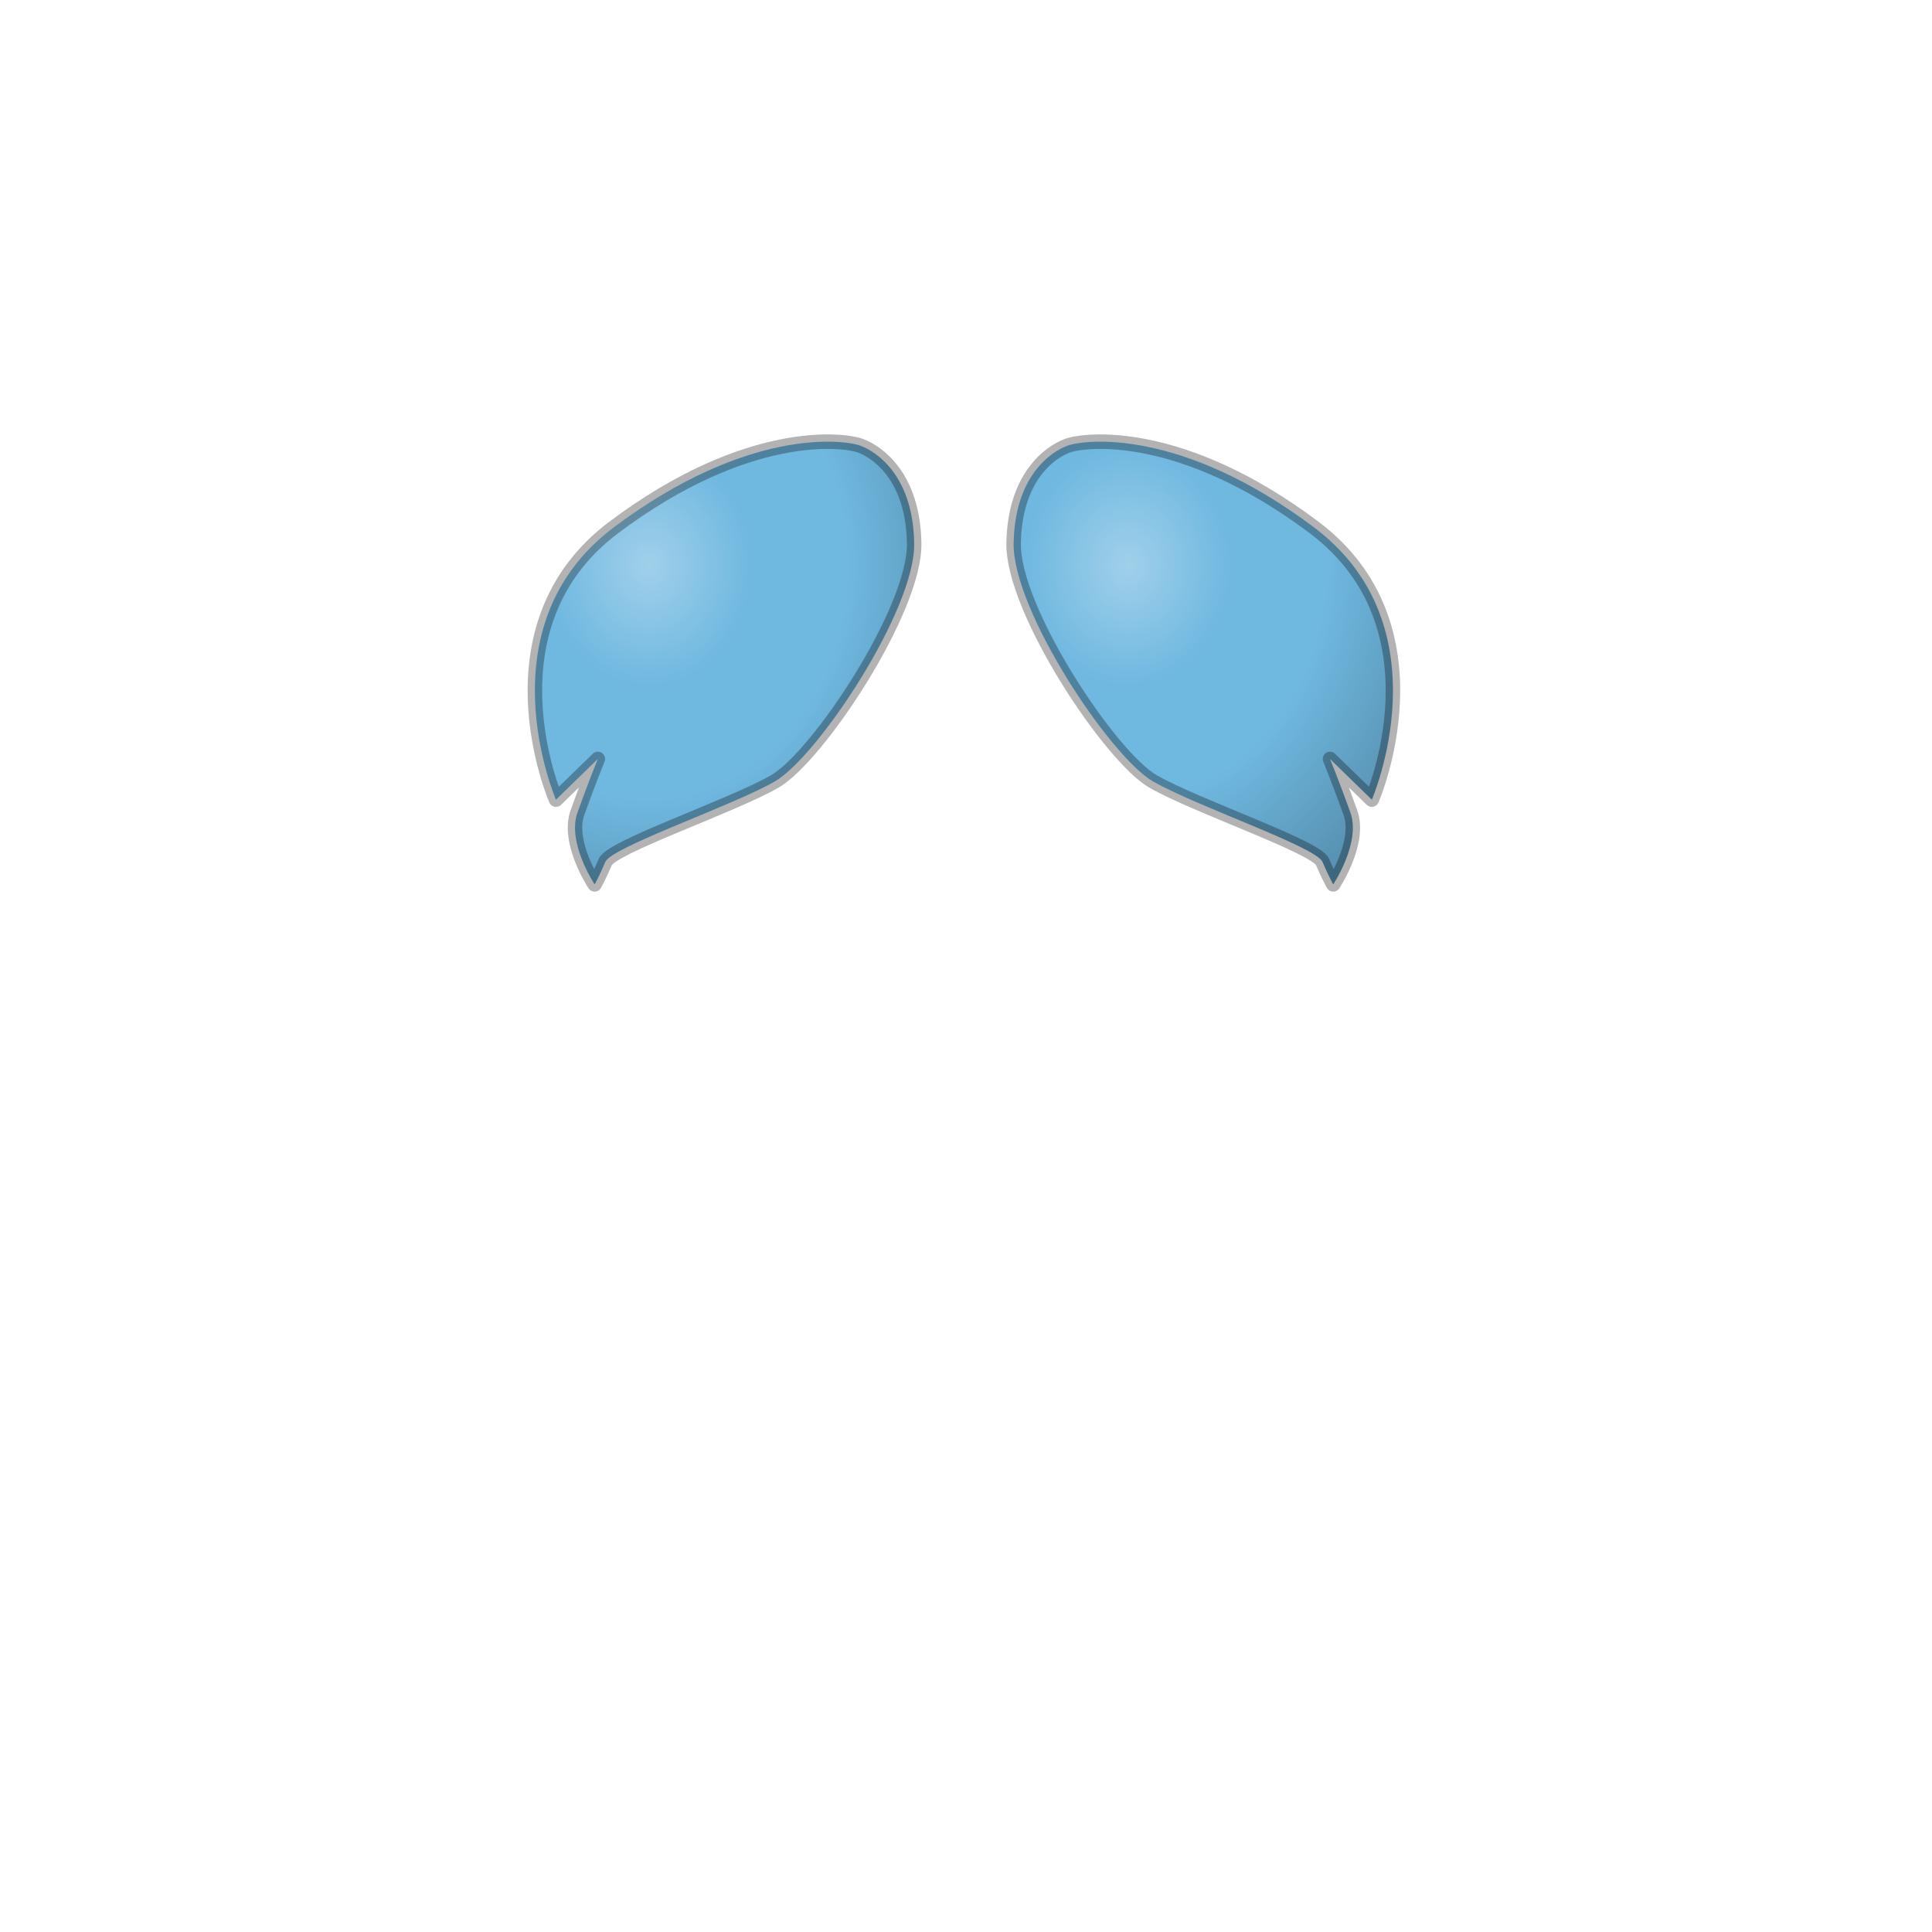
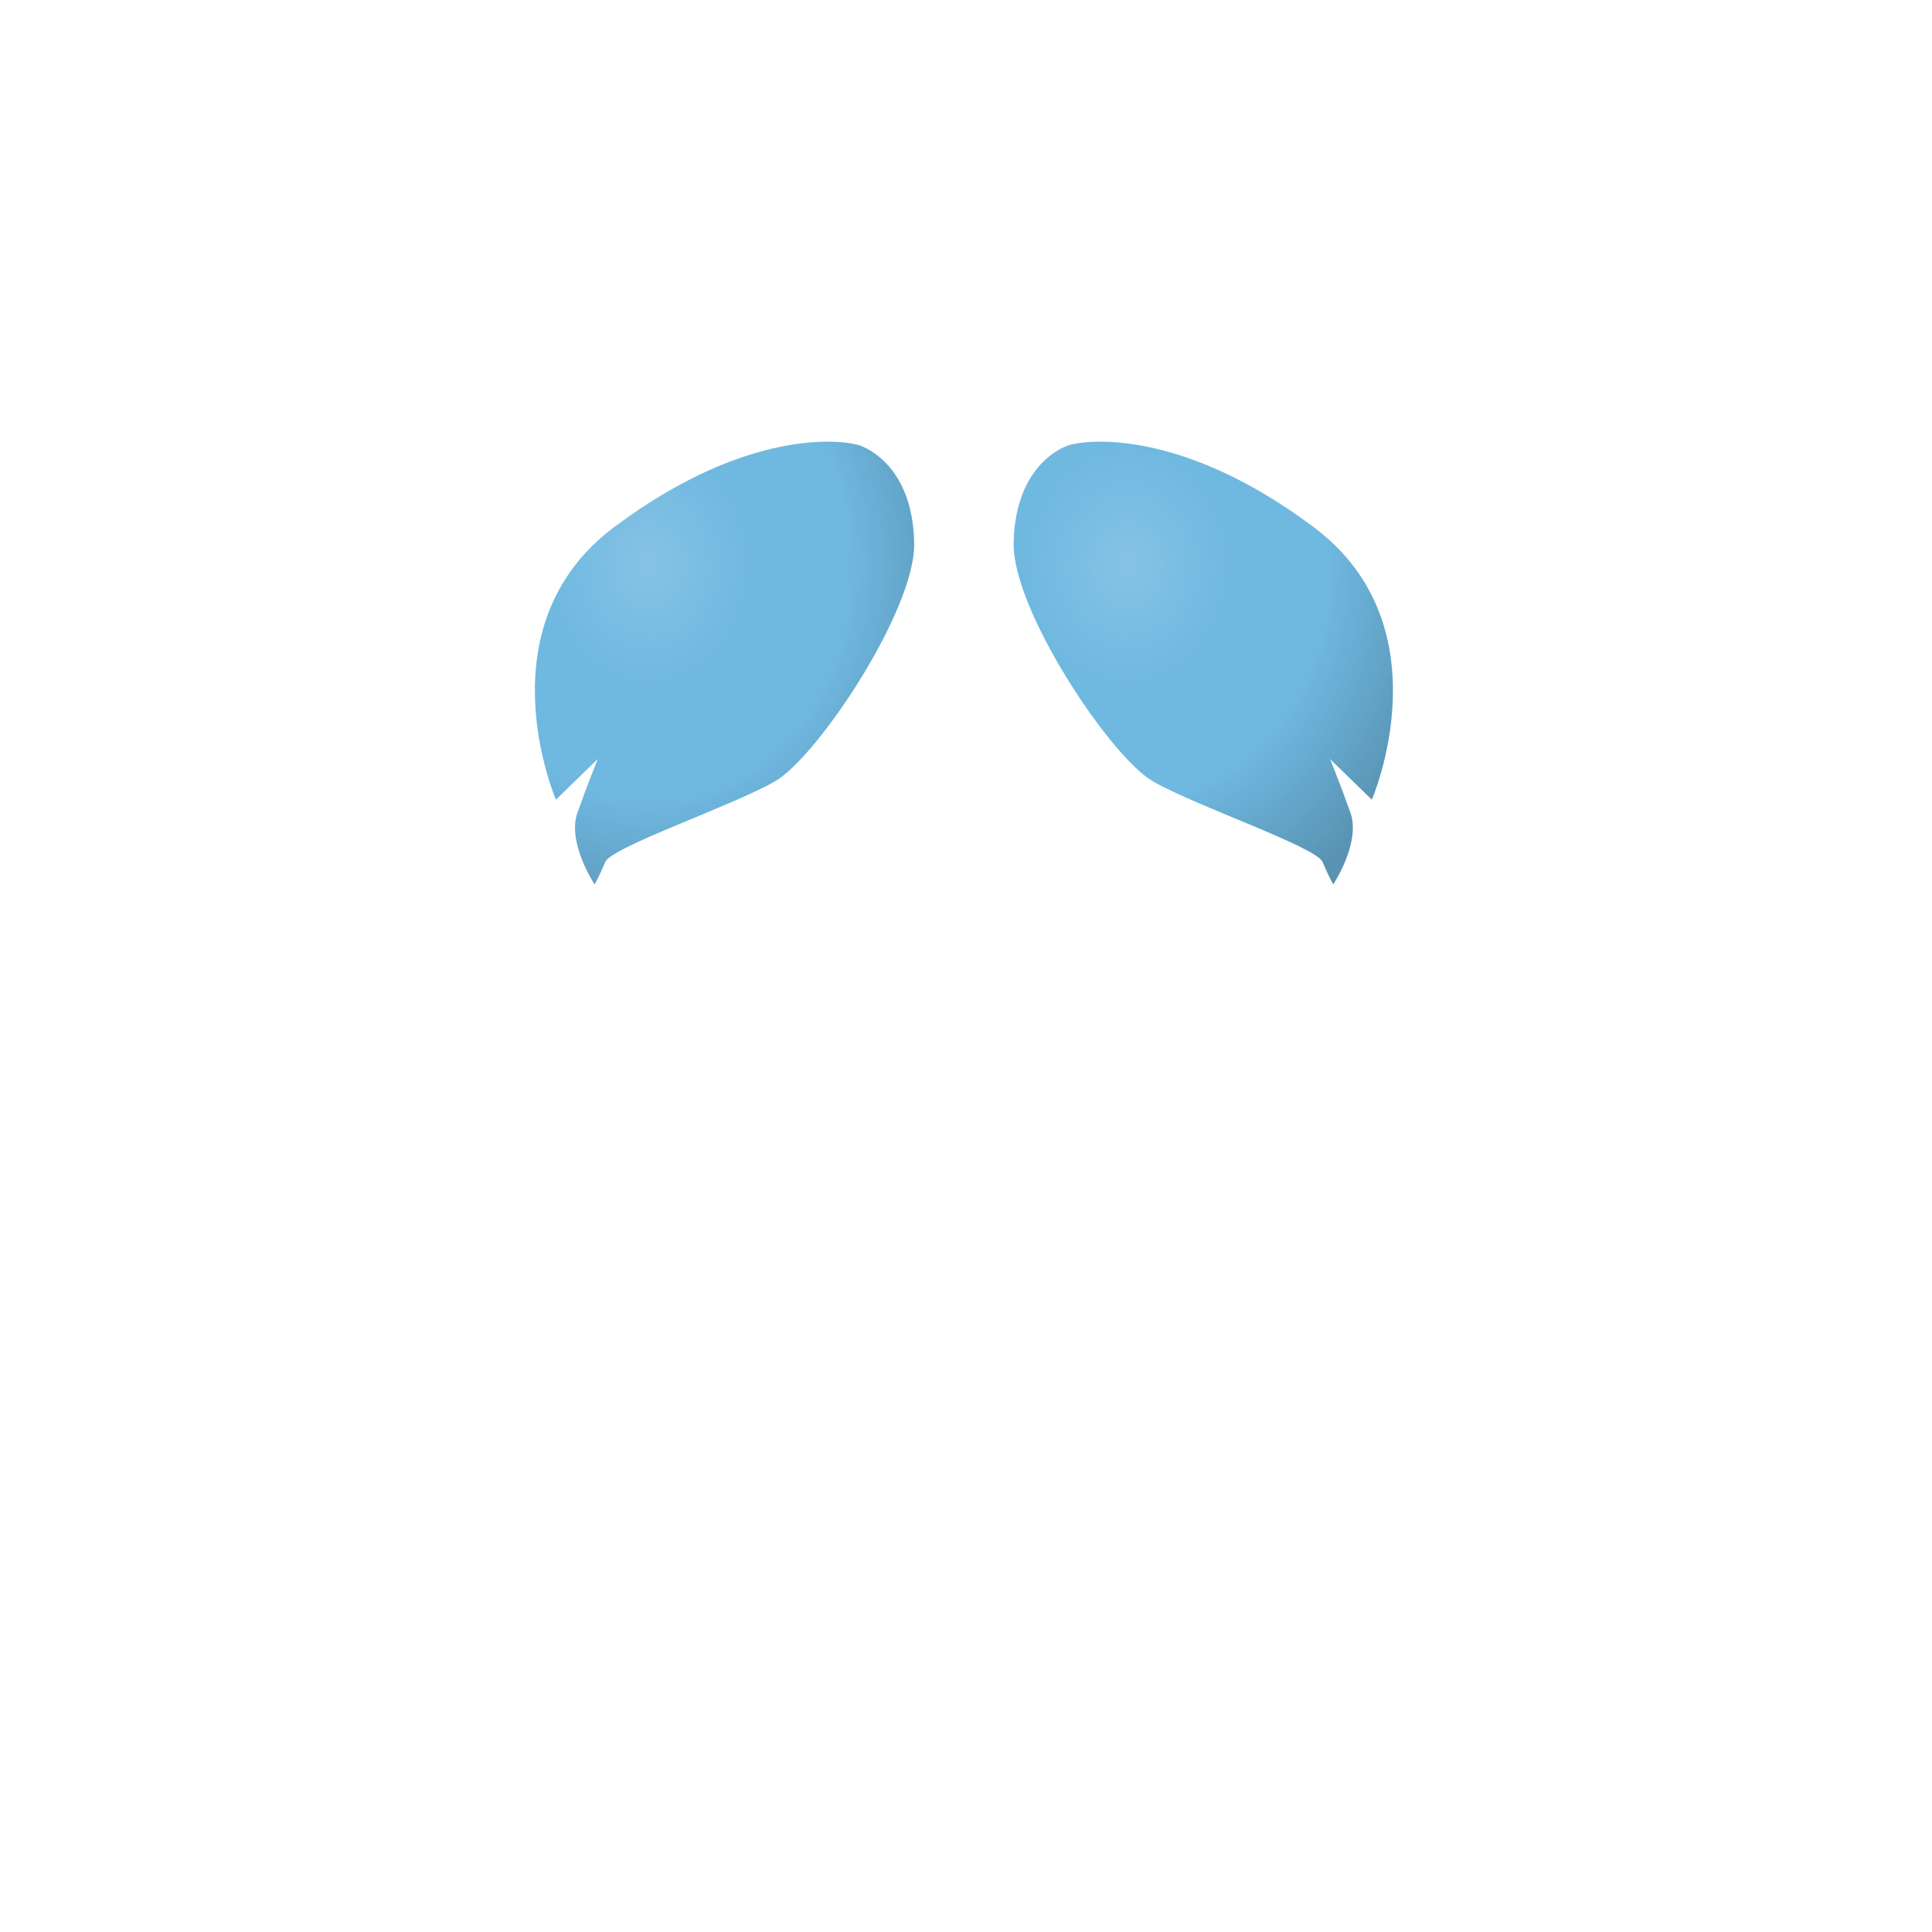
<svg xmlns="http://www.w3.org/2000/svg" viewBox="0 0 400 400" width="400" height="400">
  <defs>
    <radialGradient id="vol-oreja" cx="0.3" cy="0.28" r="0.85">
-       <stop offset="0" stop-color="#ffffff" stop-opacity="0.34" />
+       <stop offset="0" stop-color="#ffffff" stop-opacity="0.16" />
      <stop offset="0.32" stop-color="#ffffff" stop-opacity="0" />
      <stop offset="0.62" stop-color="#000000" stop-opacity="0" />
      <stop offset="1" stop-color="#000000" stop-opacity="0.2" />
    </radialGradient>
  </defs>
  <g id="oreja-izq">
    <path d="M 115.11,165.56  C 115.11,165.56 99.57,129.82 127.11,109.17  C 154.64,88.52 174.62,90.96 178.17,92.29  C 181.73,93.62 189.05,98.73 189.27,112.50  C 189.50,126.26 169.29,156.68 160.41,161.79  C 151.53,166.89 126.66,175.33 125.33,178.44  C 124.00,181.55 123.11,183.10 123.11,183.10  C 123.11,183.10 117.34,174.44 119.56,168.23  C 121.78,162.01 123.77,157.13 123.77,157.13  Z  M 115.11,165.56" class="oreja-base" fill="#6fb8e0" />
    <path d="M 115.11,165.56  C 115.11,165.56 99.57,129.82 127.11,109.17  C 154.64,88.52 174.62,90.96 178.17,92.29  C 181.73,93.62 189.05,98.73 189.27,112.50  C 189.50,126.26 169.29,156.68 160.41,161.79  C 151.53,166.89 126.66,175.33 125.33,178.44  C 124.00,181.55 123.11,183.10 123.11,183.10  C 123.11,183.10 117.34,174.44 119.56,168.23  C 121.78,162.01 123.77,157.13 123.77,157.13  Z  M 115.11,165.56" fill="url(#vol-oreja)" />
-     <path d="M 115.11,165.56  C 115.11,165.56 99.57,129.82 127.11,109.17  C 154.64,88.52 174.62,90.96 178.17,92.29  C 181.73,93.62 189.05,98.73 189.27,112.50  C 189.50,126.26 169.29,156.68 160.41,161.79  C 151.53,166.89 126.66,175.33 125.33,178.44  C 124.00,181.55 123.11,183.10 123.11,183.10  C 123.11,183.10 117.34,174.44 119.56,168.23  C 121.78,162.01 123.77,157.13 123.77,157.13  Z  M 115.11,165.56" fill="none" stroke="#000000" stroke-opacity="0.3" stroke-linecap="round" stroke-linejoin="round" stroke-width="3" />
  </g>
  <g id="oreja-der">
    <path d="M 284.02,165.56  C 284.02,165.56 299.56,129.82 272.03,109.17  C 244.50,88.52 224.52,90.96 220.96,92.29  C 217.41,93.62 210.08,98.73 209.86,112.50  C 209.64,126.26 229.84,156.68 238.73,161.79  C 247.61,166.89 272.47,175.33 273.81,178.44  C 275.14,181.55 276.03,183.10 276.03,183.10  C 276.03,183.10 281.80,174.44 279.58,168.23  C 277.36,162.01 275.36,157.13 275.36,157.13  Z  M 284.02,165.56" class="oreja-base" fill="#6fb8e0" />
    <path d="M 284.02,165.56  C 284.02,165.56 299.56,129.82 272.03,109.17  C 244.50,88.52 224.52,90.96 220.96,92.29  C 217.41,93.62 210.08,98.73 209.86,112.50  C 209.64,126.26 229.84,156.68 238.73,161.79  C 247.61,166.89 272.47,175.33 273.81,178.44  C 275.14,181.55 276.03,183.10 276.03,183.10  C 276.03,183.10 281.80,174.44 279.58,168.23  C 277.36,162.01 275.36,157.13 275.36,157.13  Z  M 284.02,165.56" fill="url(#vol-oreja)" />
-     <path d="M 284.02,165.56  C 284.02,165.56 299.56,129.82 272.03,109.17  C 244.50,88.52 224.52,90.96 220.96,92.29  C 217.41,93.62 210.08,98.73 209.86,112.50  C 209.64,126.26 229.84,156.68 238.73,161.79  C 247.61,166.89 272.47,175.33 273.81,178.44  C 275.14,181.55 276.03,183.10 276.03,183.10  C 276.03,183.10 281.80,174.44 279.58,168.23  C 277.36,162.01 275.36,157.13 275.36,157.13  Z  M 284.02,165.56" fill="none" stroke="#000000" stroke-opacity="0.3" stroke-linecap="round" stroke-linejoin="round" stroke-width="3" />
  </g>
</svg>
